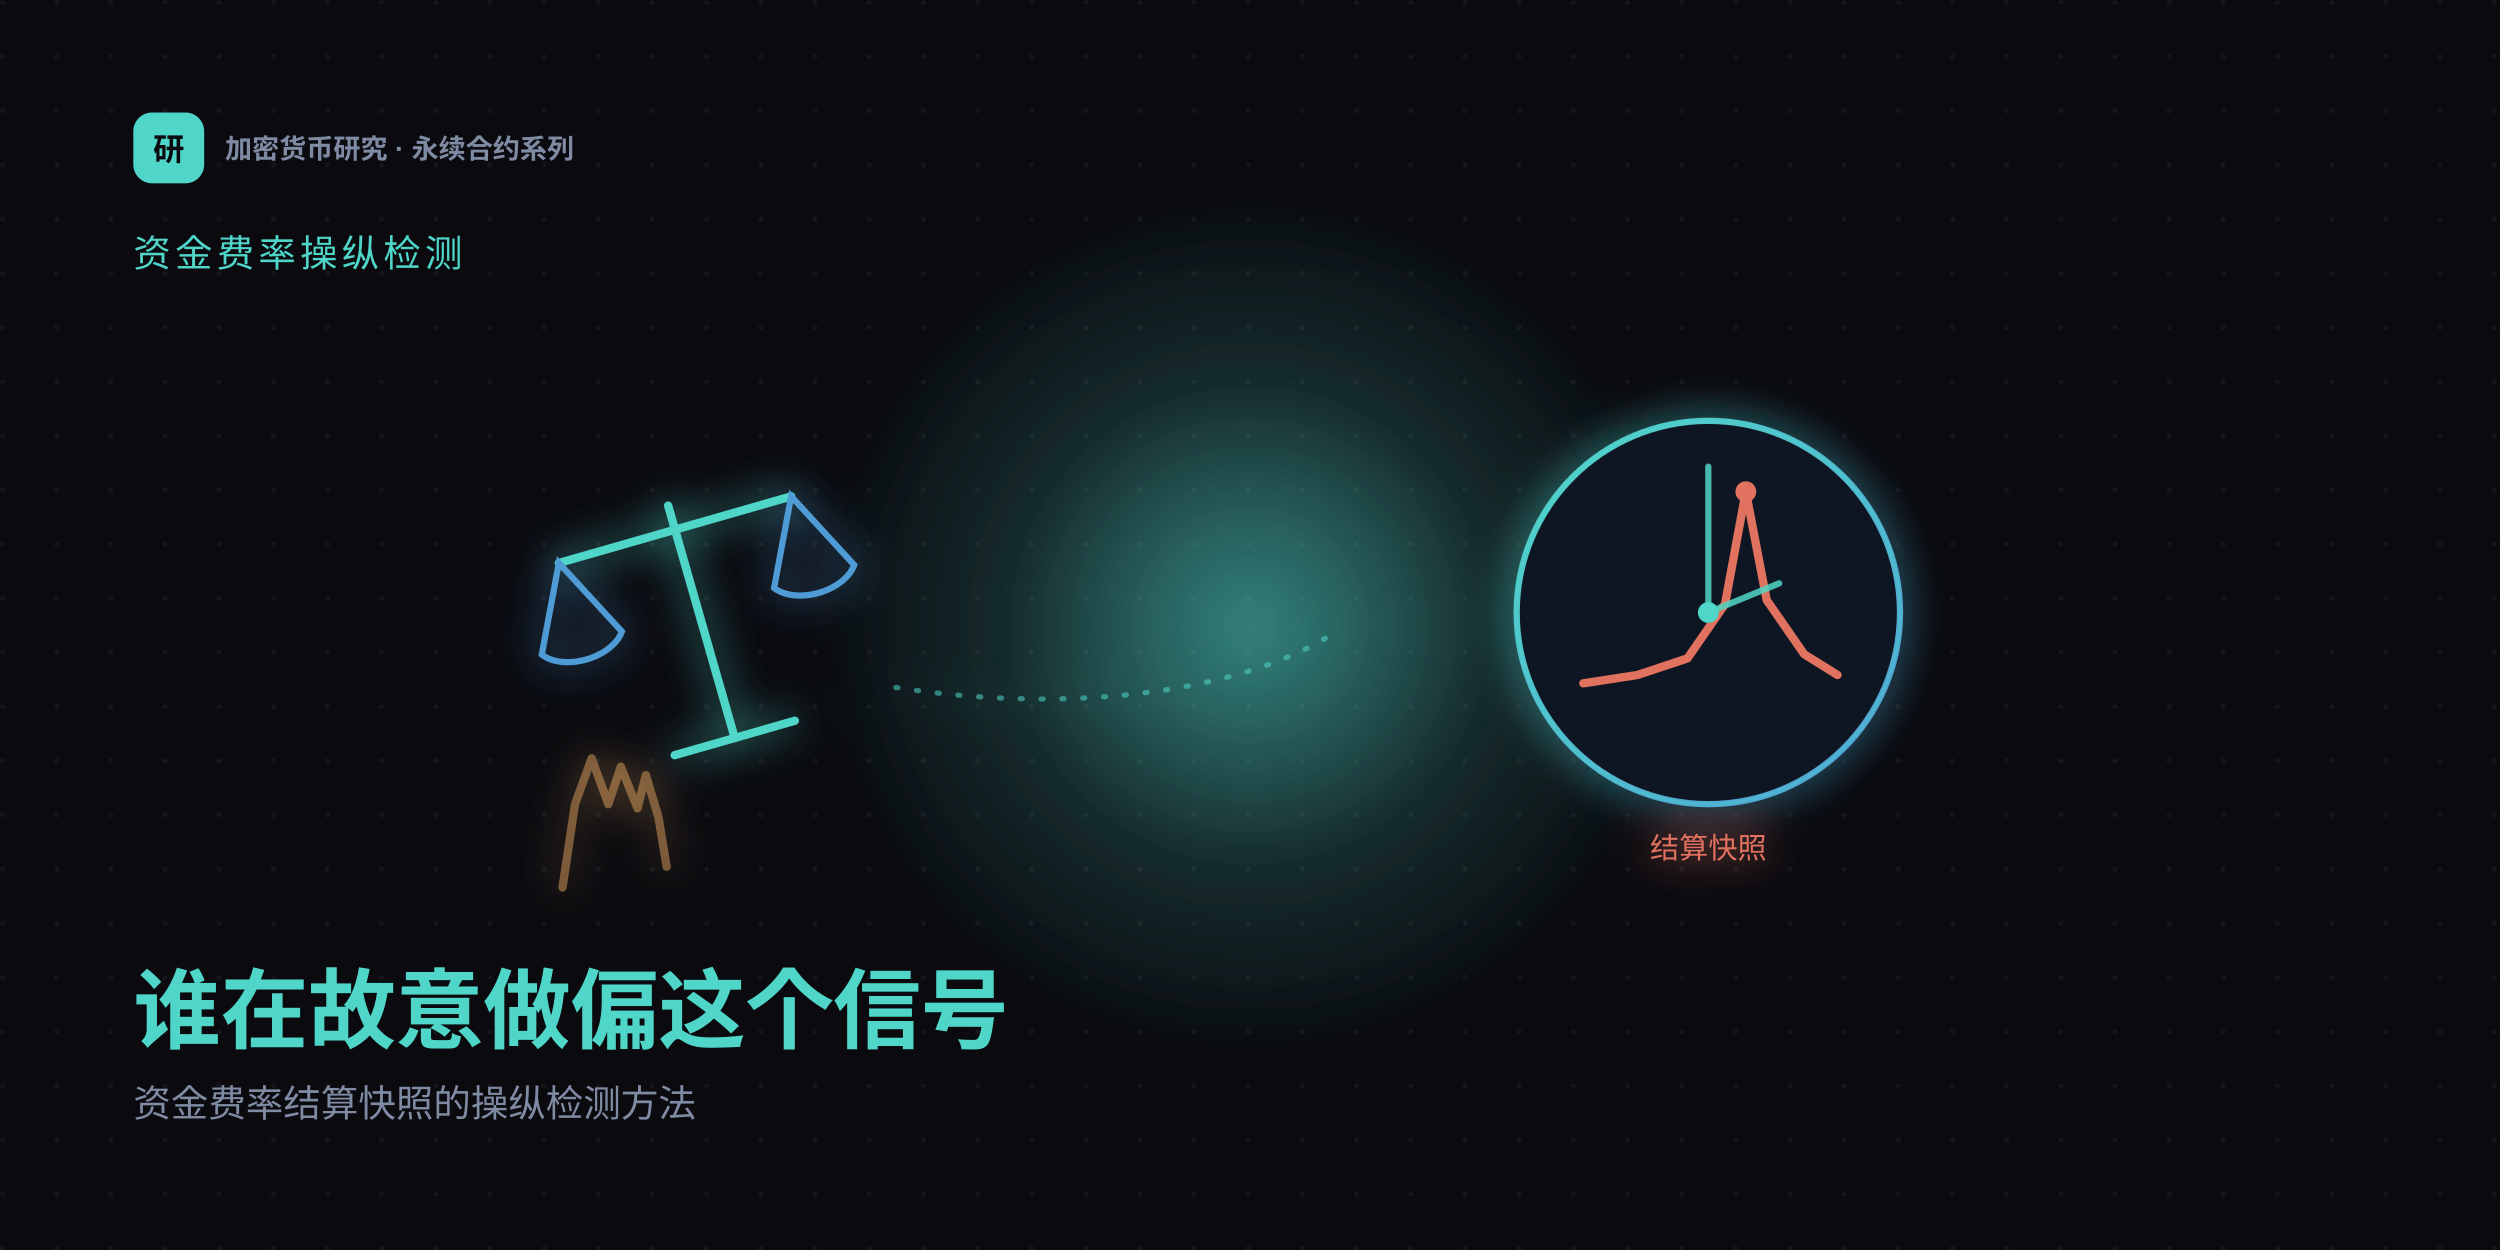
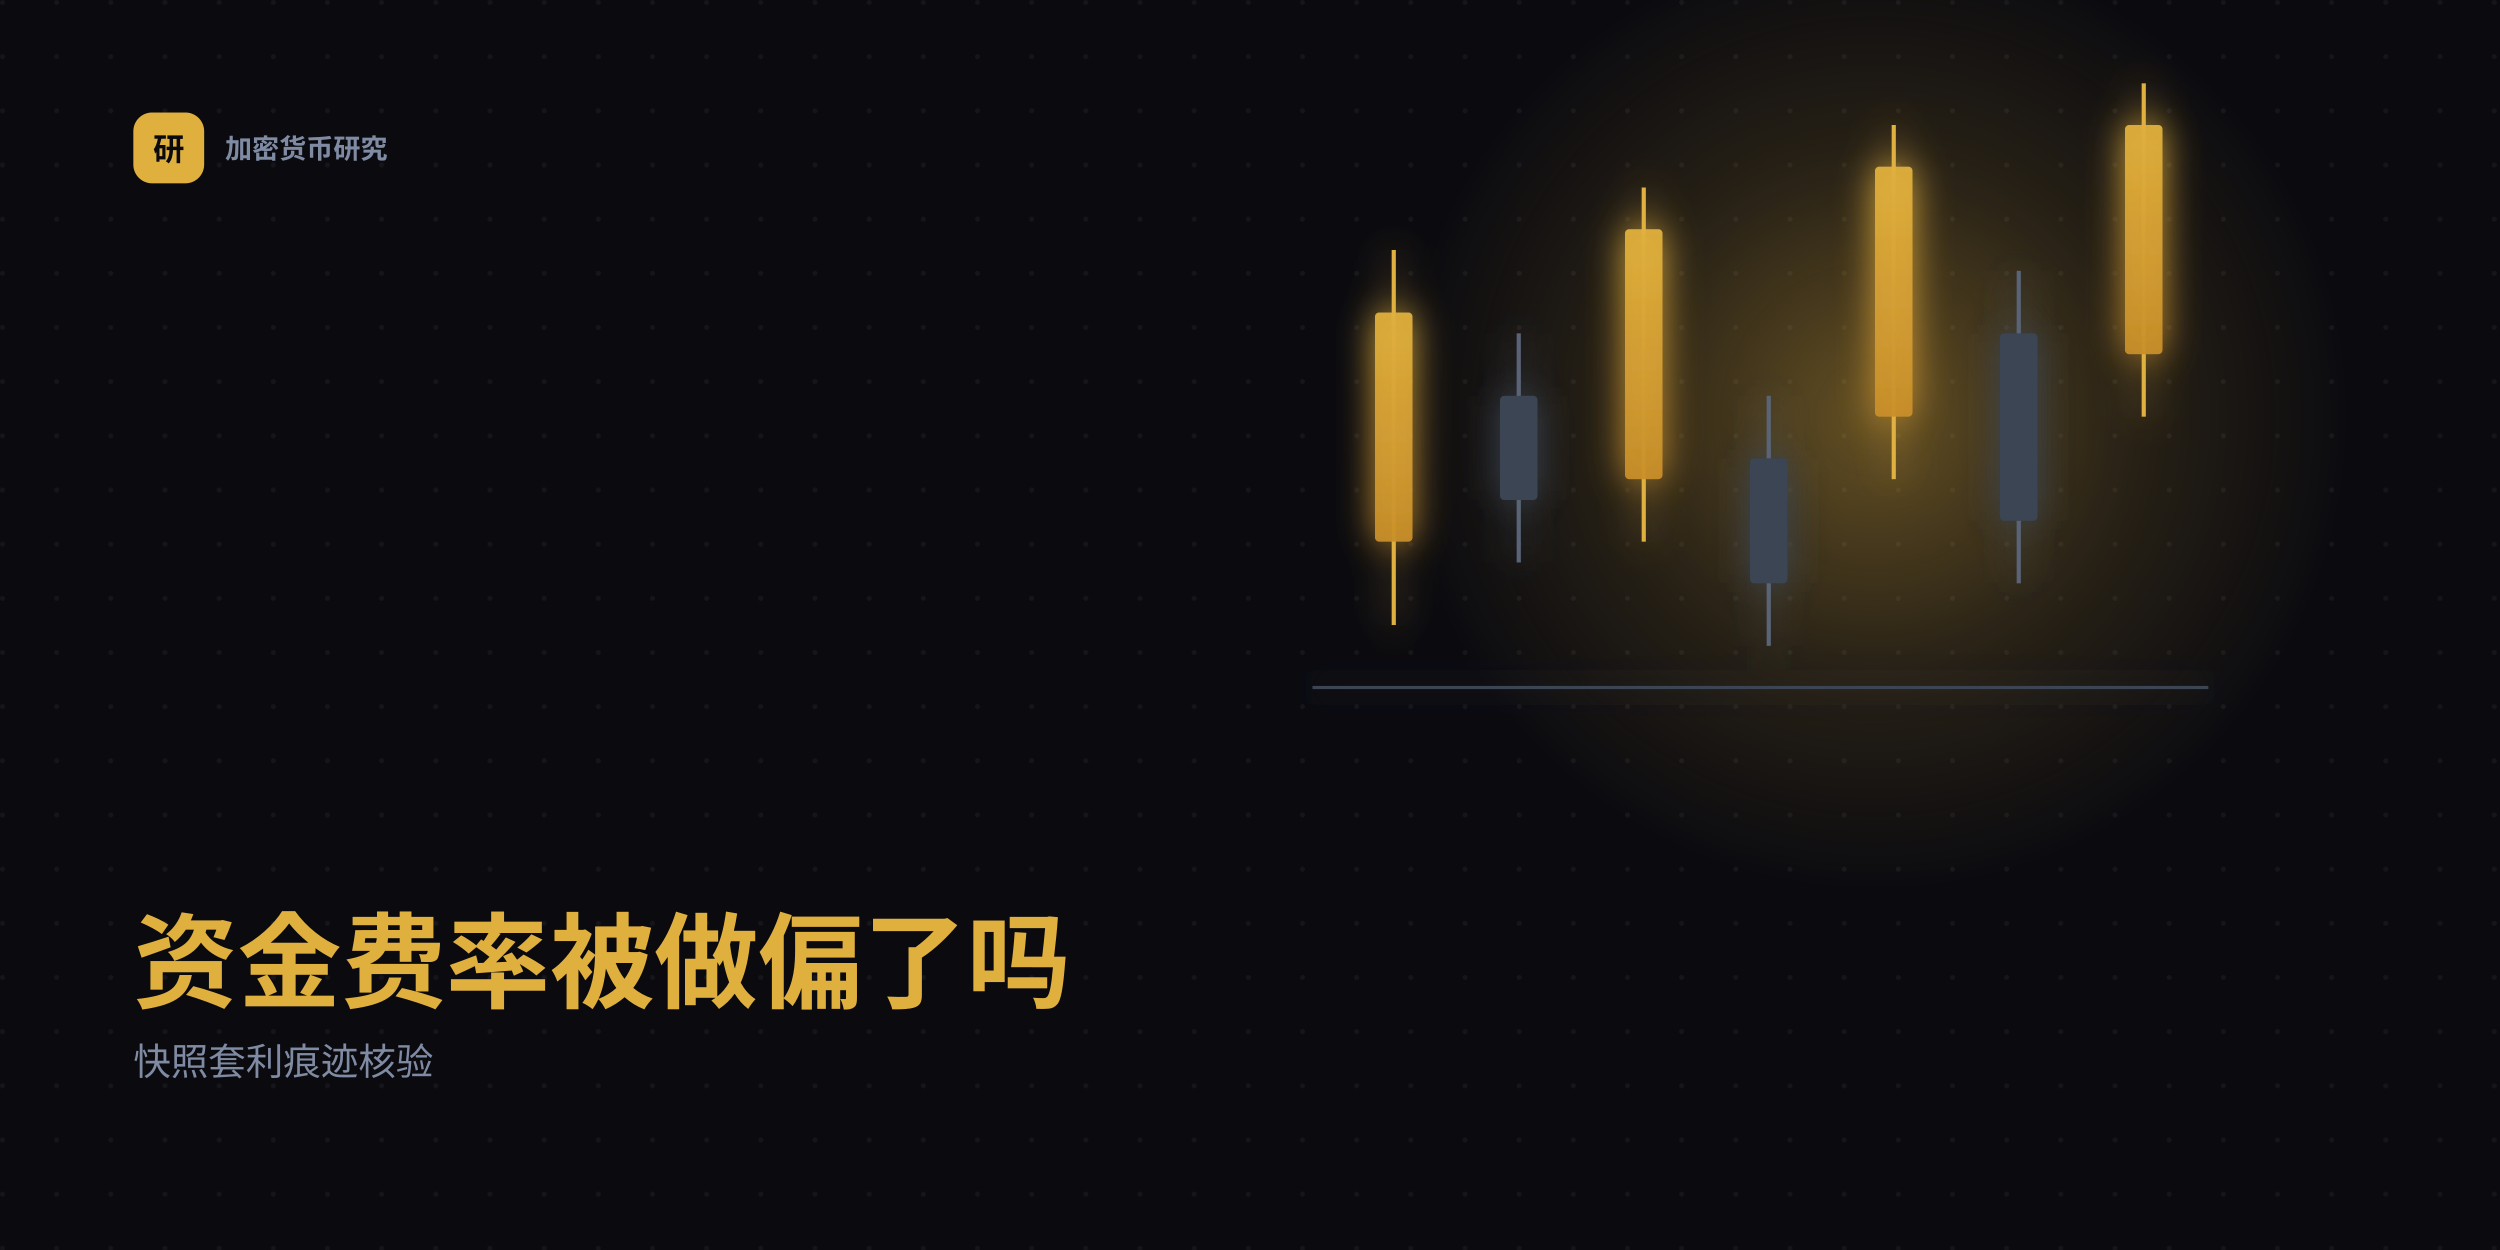
<svg xmlns="http://www.w3.org/2000/svg" viewBox="0 0 1200 600" role="img" aria-label="资金费率被做偏了吗：快照套利痕迹核验 主题配图">
  <defs>
-     <radialGradient id="pfGlow" cx="50%" cy="50%" r="50%">
-       <stop offset="0%" stop-color="#4fd6c8" stop-opacity="0.5" />
-       <stop offset="55%" stop-color="#4fd6c8" stop-opacity="0.12" />
-       <stop offset="100%" stop-color="#4fd6c8" stop-opacity="0" />
+     <radialGradient id="glowperpetualfzh" cx="50%" cy="50%" r="50%">
+       <stop offset="0%" stop-color="#e0b03f" stop-opacity="0.42" />
+       <stop offset="55%" stop-color="#e0b03f" stop-opacity="0.13" />
+       <stop offset="100%" stop-color="#e0b03f" stop-opacity="0" />
    </radialGradient>
-     <linearGradient id="pfEdge" x1="0" y1="0" x2="1" y2="1">
-       <stop offset="0%" stop-color="#4fd6c8" />
-       <stop offset="100%" stop-color="#4f9bd6" />
+     <linearGradient id="barperpetualfzh" x1="0" y1="1" x2="0" y2="0">
+       <stop offset="0%" stop-color="#c98f2a" stop-opacity="0.95" />
+       <stop offset="100%" stop-color="#e0b03f" stop-opacity="0.95" />
    </linearGradient>
-     <filter id="pfSoft" x="-80%" y="-80%" width="260%" height="260%">
-       <feGaussianBlur stdDeviation="10" result="b" />
+     <filter id="softperpetualfzh" x="-80%" y="-80%" width="260%" height="260%">
+       <feGaussianBlur stdDeviation="9" result="b" />
      <feMerge>
        <feMergeNode in="b" />
        <feMergeNode in="SourceGraphic" />
      </feMerge>
    </filter>
-     <pattern id="pfDots" width="26" height="26" patternUnits="userSpaceOnUse">
+     <pattern id="dotsperpetualfzh" width="26" height="26" patternUnits="userSpaceOnUse">
      <circle cx="1.2" cy="1.2" r="1.2" fill="#ffffff" fill-opacity="0.05" />
    </pattern>
  </defs>
  <rect width="1200" height="600" fill="#0a0a0f" />
-   <rect width="1200" height="600" fill="url(#pfDots)" />
+   <rect width="1200" height="600" fill="url(#dotsperpetualfzh)" />
  <g transform="translate(64,54)">
-     <rect x="0" y="0" width="34" height="34" rx="9" fill="#4fd6c8" />
+     <rect x="0" y="0" width="34" height="34" rx="9" fill="#e0b03f" />
    <text x="17" y="23" font-family="'Segoe UI',Arial,sans-serif" font-size="15" font-weight="700" fill="#0a0a0f" text-anchor="middle">研</text>
-     <text x="44" y="22" font-family="'Segoe UI',Arial,sans-serif" font-size="13" font-weight="600" fill="#7f8aa3">加密货币研究 · 永续合约系列</text>
+     <text x="44" y="22" font-family="'Segoe UI',Arial,sans-serif" font-size="13" font-weight="600" fill="#7f8aa3">加密货币研究</text>
  </g>
-   <text x="64" y="128" font-family="'Consolas','Segoe UI',monospace" font-size="18" letter-spacing="2" fill="#4fd6c8">资金费率操纵检测</text>
-   <g transform="translate(600,300)" filter="url(#pfSoft)">
-     <circle r="210" fill="url(#pfGlow)" opacity="0.7" />
-     <g transform="translate(-260,10) rotate(-16)">
-       <line x1="0" y1="-70" x2="0" y2="46" stroke="#4fd6c8" stroke-width="4" stroke-linecap="round" />
-       <line x1="-58" y1="-58" x2="58" y2="-58" stroke="#4fd6c8" stroke-width="4" stroke-linecap="round" />
-       <path d="M -58 -58 L -78 -18 A 22 14 0 0 0 -38 -18 Z" fill="none" stroke="#4f9bd6" stroke-width="3" />
-       <path d="M 58 -58 L 38 -18 A 22 14 0 0 0 78 -18 Z" fill="none" stroke="#4f9bd6" stroke-width="3" />
-       <line x1="-30" y1="46" x2="30" y2="46" stroke="#4fd6c8" stroke-width="4" stroke-linecap="round" />
-     </g>
-     <g transform="translate(-330,86)" opacity="0.5" stroke="#e0a25e" stroke-width="4" fill="none" stroke-linecap="round" stroke-linejoin="round">
-       <path d="M 0 40 L 6 0 L 14 -22 L 22 0 L 28 -18 L 36 2 L 40 -14 L 46 6 L 50 30" />
-     </g>
-     <path d="M -170 30 C -80 44, 0 30, 40 4" fill="none" stroke="#4fd6c8" stroke-width="2.5" stroke-dasharray="1 9" stroke-linecap="round" opacity="0.55" />
-     <g transform="translate(220,-6)">
-       <circle r="92" fill="#111820" stroke="url(#pfEdge)" stroke-width="3" />
-       <circle r="92" fill="none" stroke="#4fd6c8" stroke-width="1.5" opacity="0.3" />
-       <path d="M -60 34 L -34 30 L -10 22 L 8 -4 L 18 -58 L 28 -6 L 46 20 L 62 30" fill="none" stroke="#e0725e" stroke-width="4" stroke-linecap="round" stroke-linejoin="round" />
-       <circle cx="18" cy="-58" r="5" fill="#e0725e" />
-       <line x1="0" y1="0" x2="0" y2="-70" stroke="#4fd6c8" stroke-width="3" stroke-linecap="round" opacity="0.85" />
-       <line x1="0" y1="0" x2="34" y2="-14" stroke="#4fd6c8" stroke-width="3" stroke-linecap="round" opacity="0.85" />
-       <circle r="5" fill="#4fd6c8" />
-       <text x="0" y="118" font-family="'Segoe UI',Arial,sans-serif" font-size="14" fill="#e0725e" text-anchor="middle">结算快照</text>
-     </g>
+   <circle cx="900" cy="200" r="230" fill="url(#glowperpetualfzh)" />
+   <g filter="url(#softperpetualfzh)">
+     <line x1="630" y1="330" x2="1060" y2="330" stroke="#3a4452" stroke-width="1.5" />
+     <line x1="669" y1="120" x2="669" y2="300" stroke="#e0b03f" stroke-width="2" />
+     <rect x="660" y="150" width="18" height="110" rx="2" fill="url(#barperpetualfzh)" />
+     <line x1="729" y1="160" x2="729" y2="270" stroke="#5a6478" stroke-width="2" />
+     <rect x="720" y="190" width="18" height="50" rx="2" fill="#3a4452" />
+     <line x1="789" y1="90" x2="789" y2="260" stroke="#e0b03f" stroke-width="2" />
+     <rect x="780" y="110" width="18" height="120" rx="2" fill="url(#barperpetualfzh)" />
+     <line x1="849" y1="190" x2="849" y2="310" stroke="#5a6478" stroke-width="2" />
+     <rect x="840" y="220" width="18" height="60" rx="2" fill="#3a4452" />
+     <line x1="909" y1="60" x2="909" y2="230" stroke="#e0b03f" stroke-width="2" />
+     <rect x="900" y="80" width="18" height="120" rx="2" fill="url(#barperpetualfzh)" />
+     <line x1="969" y1="130" x2="969" y2="280" stroke="#5a6478" stroke-width="2" />
+     <rect x="960" y="160" width="18" height="90" rx="2" fill="#3a4452" />
+     <line x1="1029" y1="40" x2="1029" y2="200" stroke="#e0b03f" stroke-width="2" />
+     <rect x="1020" y="60" width="18" height="110" rx="2" fill="url(#barperpetualfzh)" />
  </g>
  <g font-family="'Segoe UI',Arial,sans-serif" font-weight="800">
-     <text x="64" y="500" font-size="42" fill="#4fd6c8">谁在故意做偏这个信号</text>
+     <text font-size="50" fill="#e0b03f">
+       <tspan x="64" y="480">资金费率被做偏了吗</tspan>
+     </text>
  </g>
-   <text x="64" y="536" font-family="'Segoe UI',Arial,sans-serif" font-size="18" fill="#7f8aa3">资金费率结算快照的操纵检测方法</text>
+   <text x="64" y="516" font-family="'Segoe UI',Arial,sans-serif" font-size="18" fill="#7f8aa3">快照套利痕迹核验</text>
</svg>
